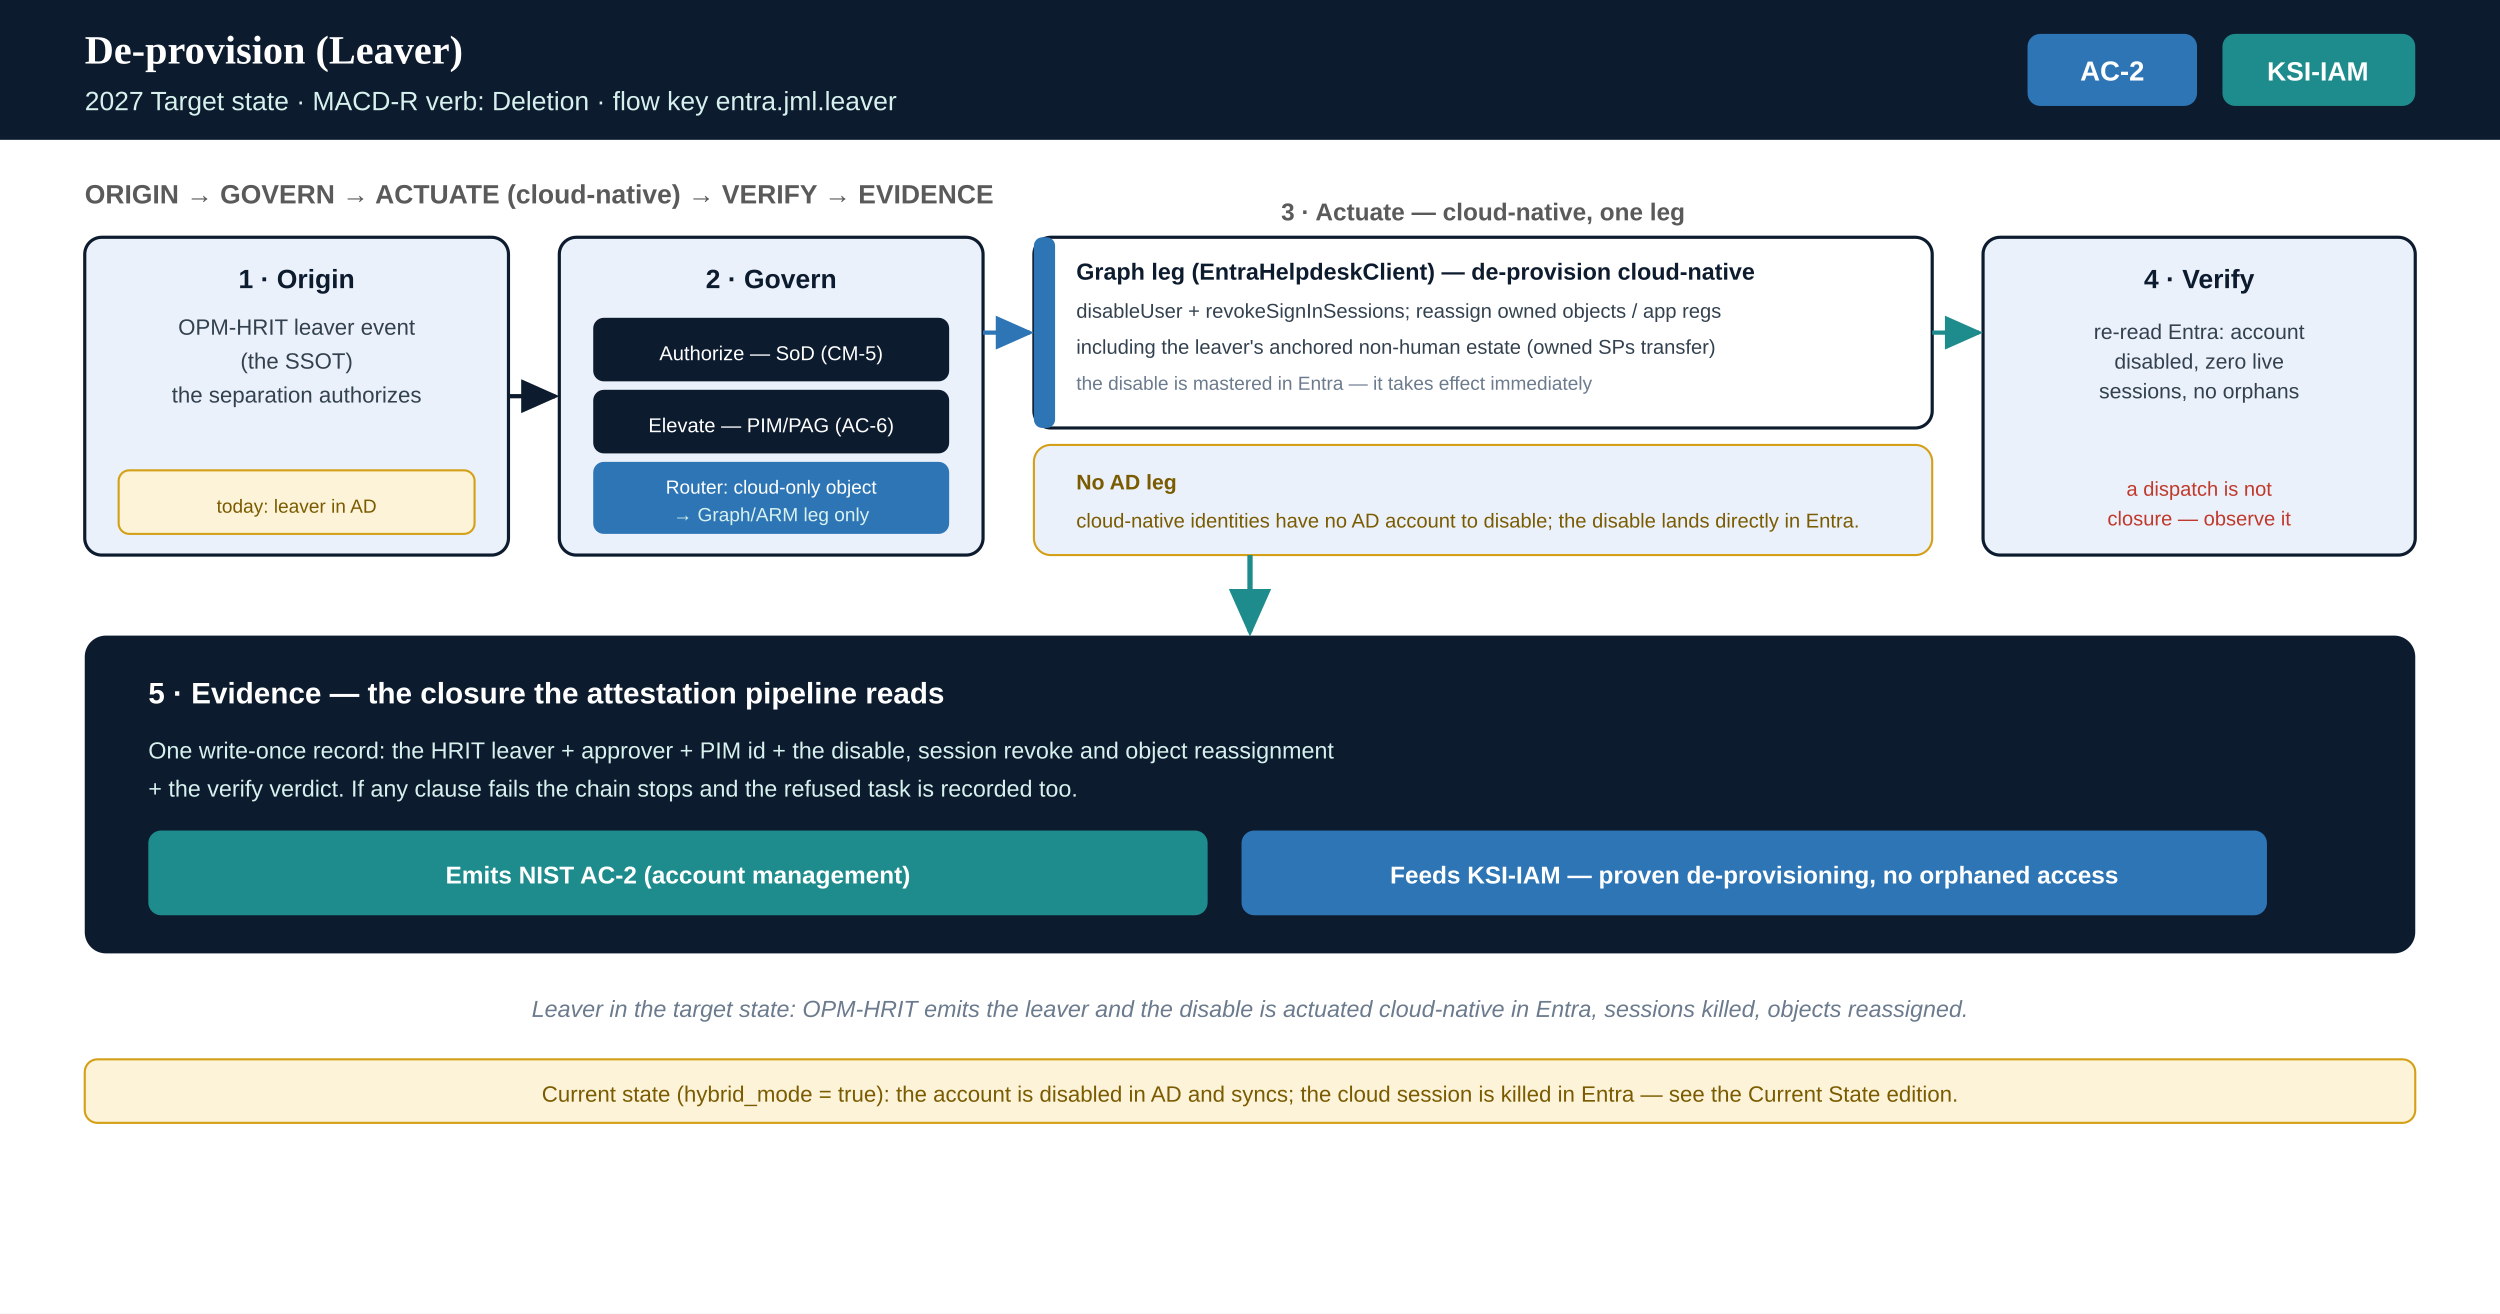
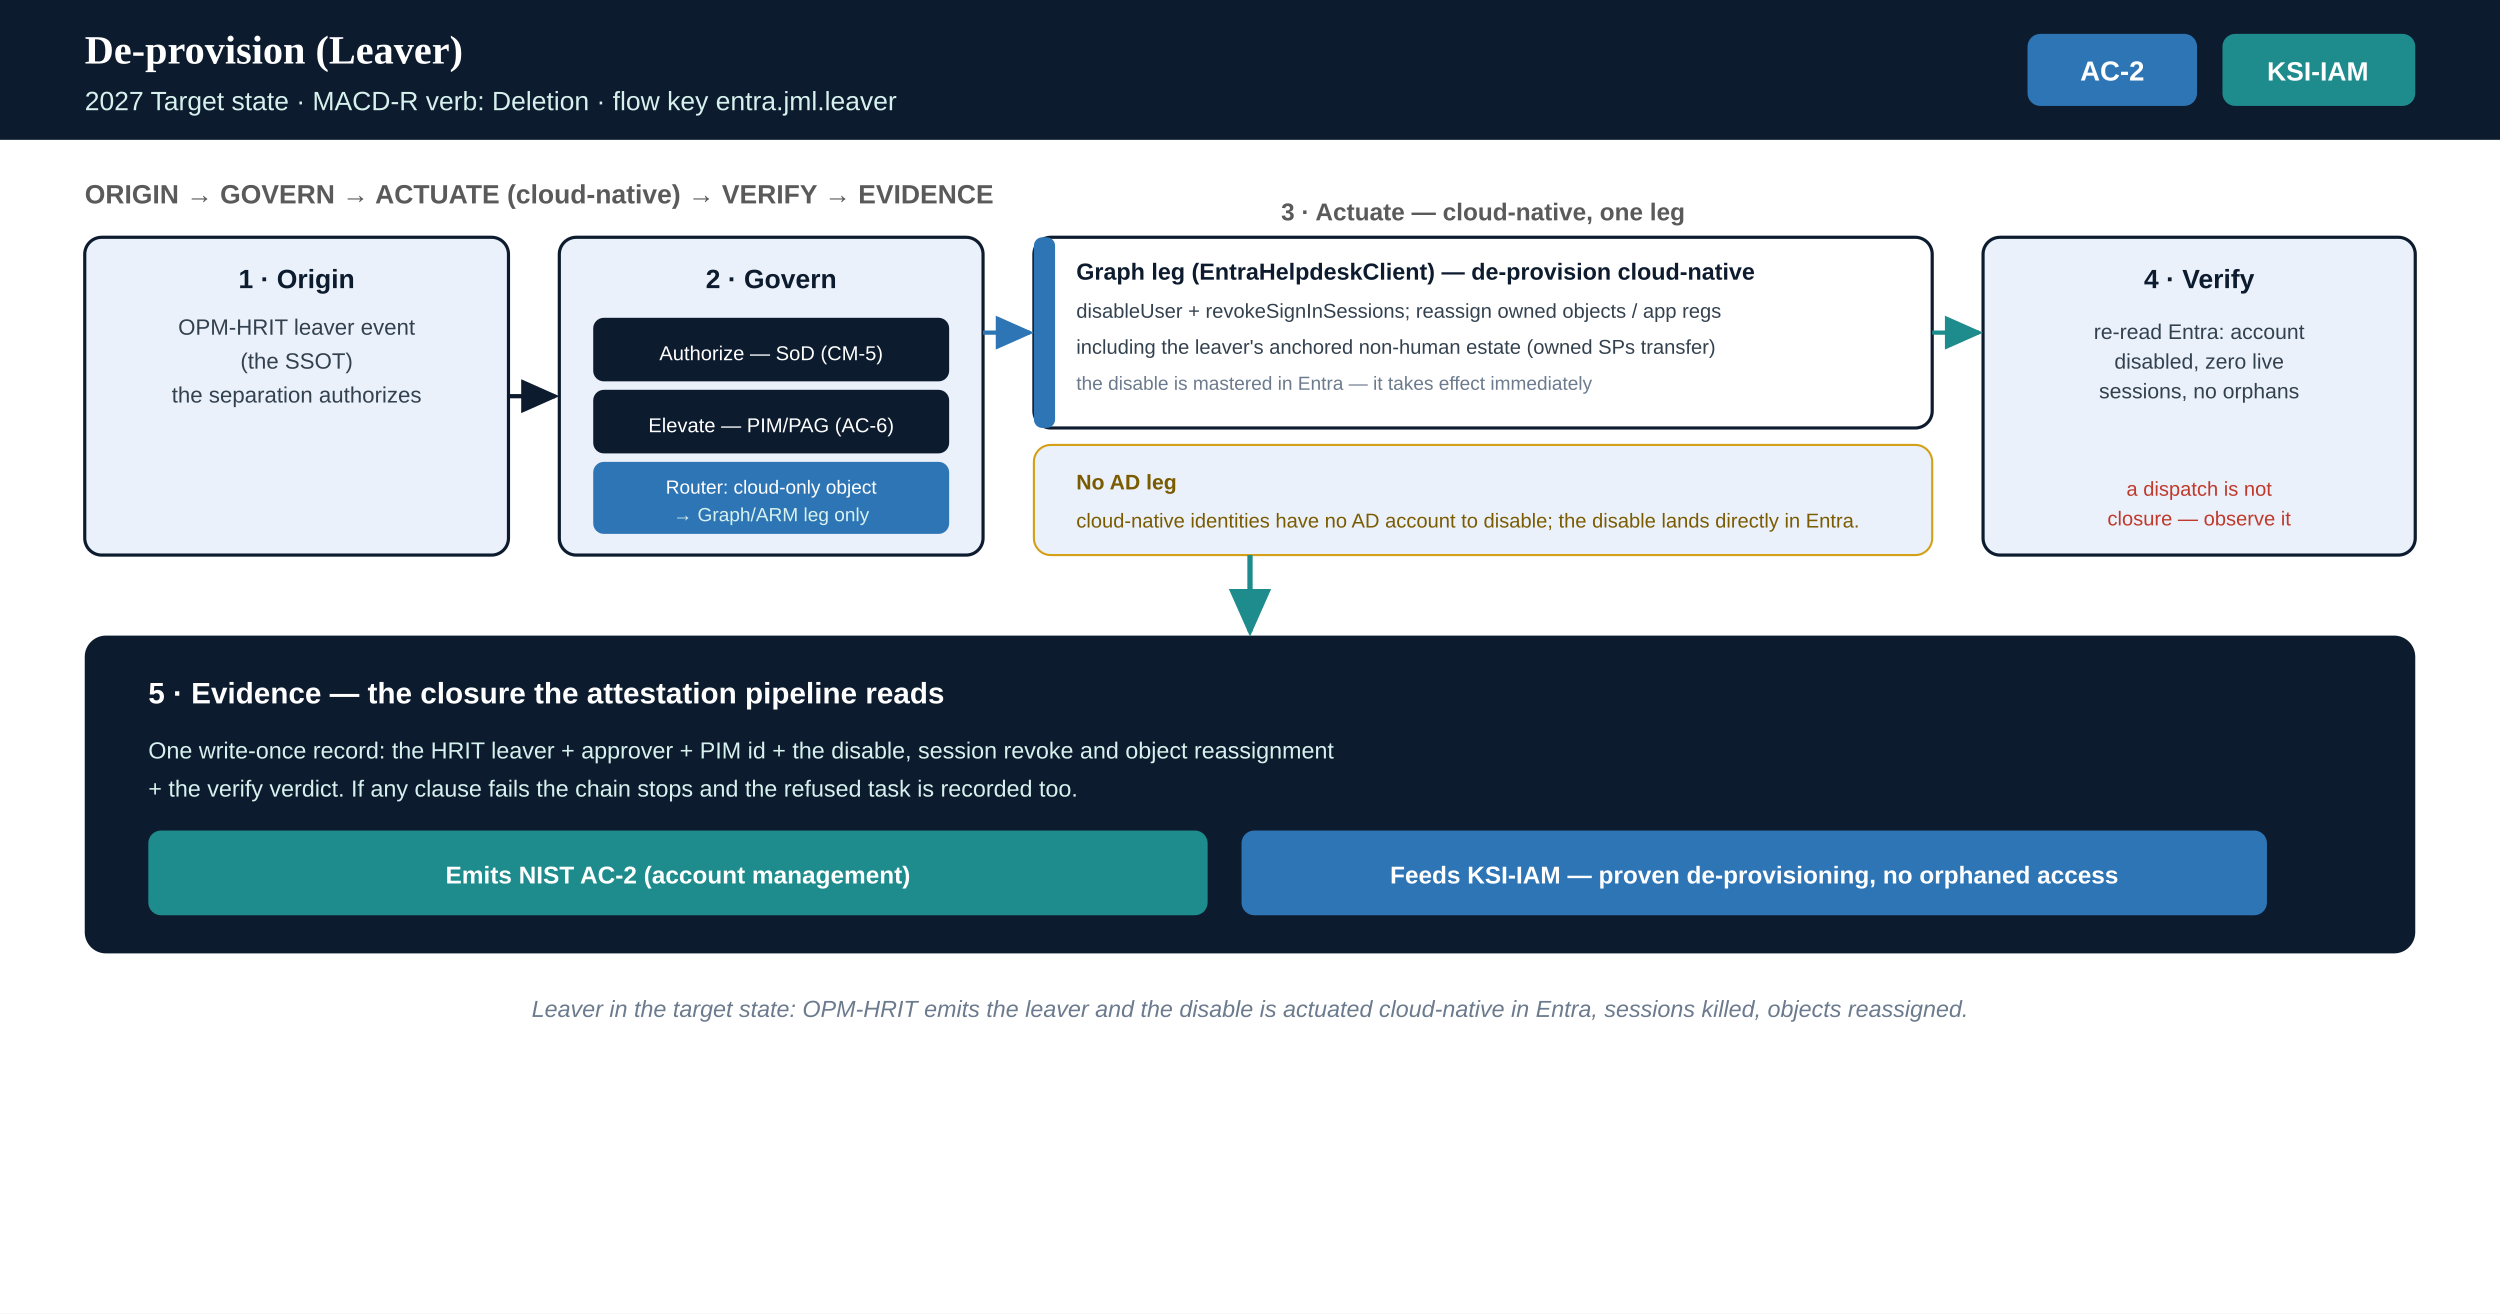
<svg xmlns="http://www.w3.org/2000/svg" viewBox="0 0 1180 620" font-family="Arial, 'Helvetica Neue', Helvetica, sans-serif">
  <rect width="1180" height="620" fill="#FFFFFF" />
  <defs>
    <marker id="a-navy" markerWidth="9" markerHeight="8" refX="8" refY="4" orient="auto">
      <polygon points="0 0, 9 4, 0 8" fill="#0D1B2E" />
    </marker>
    <marker id="a-teal" markerWidth="9" markerHeight="8" refX="8" refY="4" orient="auto">
      <polygon points="0 0, 9 4, 0 8" fill="#1E8C8C" />
    </marker>
    <marker id="a-blue" markerWidth="9" markerHeight="8" refX="8" refY="4" orient="auto">
      <polygon points="0 0, 9 4, 0 8" fill="#2E75B6" />
    </marker>
  </defs>
  <rect x="0" y="0" width="1180" height="66" fill="#0D1B2E" />
  <text x="40" y="30" font-family="Georgia, 'Times New Roman', serif" font-size="19" font-weight="bold" fill="#FFFFFF">De-provision (Leaver)</text>
  <text x="40" y="52" font-size="12.5" fill="#D7F2EE">2027 Target state · MACD-R verb: Deletion · flow key entra.jml.leaver</text>
  <rect x="957" y="16" width="80" height="34" rx="6" fill="#2E75B6" />
  <text x="997" y="38" text-anchor="middle" font-size="13" font-weight="bold" fill="#FFFFFF">AC-2</text>
  <rect x="1049" y="16" width="91" height="34" rx="6" fill="#1E8C8C" />
  <text x="1094" y="38" text-anchor="middle" font-size="12.5" font-weight="bold" fill="#FFFFFF">KSI-IAM</text>
  <text x="40" y="96" font-size="12.5" font-weight="bold" fill="#5A5A5A">ORIGIN → GOVERN → ACTUATE (cloud-native) → VERIFY → EVIDENCE</text>
  <rect x="40" y="112" width="200" height="150" rx="8" fill="#EAF1FB" stroke="#0D1B2E" stroke-width="1.5" />
  <text x="140" y="136" text-anchor="middle" font-size="12.5" font-weight="bold" fill="#0D1B2E">1 · Origin</text>
  <text x="140" y="158" text-anchor="middle" font-size="10.5" font-weight="normal" fill="#33414F">OPM-HRIT leaver event</text>
  <text x="140" y="174" text-anchor="middle" font-size="10.5" font-weight="normal" fill="#33414F">(the SSOT)</text>
  <text x="140" y="190" text-anchor="middle" font-size="10.5" font-weight="normal" fill="#33414F">the separation authorizes</text>
-   <rect x="56" y="222" width="168" height="30" rx="5" fill="#FCF3D9" stroke="#D4A017" stroke-width="1" />
-   <text x="140" y="242" text-anchor="middle" font-size="9" fill="#7A5B00">today: leaver in AD</text>
  <rect x="264" y="112" width="200" height="150" rx="8" fill="#EAF1FB" stroke="#0D1B2E" stroke-width="1.5" />
  <text x="364" y="136" text-anchor="middle" font-size="12.5" font-weight="bold" fill="#0D1B2E">2 · Govern</text>
  <rect x="280" y="150" width="168" height="30" rx="5" fill="#0D1B2E" />
  <text x="364" y="170" text-anchor="middle" font-size="9.5" fill="#FFFFFF">Authorize — SoD (CM-5)</text>
  <rect x="280" y="184" width="168" height="30" rx="5" fill="#0D1B2E" />
  <text x="364" y="204" text-anchor="middle" font-size="9.5" fill="#FFFFFF">Elevate — PIM/PAG (AC-6)</text>
  <rect x="280" y="218" width="168" height="34" rx="5" fill="#2E75B6" />
  <text x="364" y="233" text-anchor="middle" font-size="9" fill="#FFFFFF">Router: cloud-only object</text>
  <text x="364" y="246" text-anchor="middle" font-size="9" fill="#D7F2EE">→ Graph/ARM leg only</text>
  <text x="700" y="104" text-anchor="middle" font-size="11.5" font-weight="bold" fill="#5A5A5A">3 · Actuate — cloud-native, one leg</text>
  <rect x="488" y="112" width="424" height="90" rx="8" fill="#FFFFFF" stroke="#0D1B2E" stroke-width="1.5" />
  <rect x="488" y="112" width="10" height="90" rx="4" fill="#2E75B6" />
  <text x="508" y="132" font-size="11" font-weight="bold" fill="#0D1B2E">Graph leg (EntraHelpdeskClient) — de-provision cloud-native</text>
  <text x="508" y="150" font-size="9.5" fill="#33414F">disableUser + revokeSignInSessions; reassign owned objects / app regs</text>
  <text x="508" y="167" font-size="9.5" fill="#33414F">including the leaver's anchored non-human estate (owned SPs transfer)</text>
  <text x="508" y="184" font-size="9" fill="#6B7A8D">the disable is mastered in Entra — it takes effect immediately</text>
  <rect x="488" y="210" width="424" height="52" rx="8" fill="#EAF1FB" stroke="#D4A017" stroke-width="1" />
  <text x="508" y="231" font-size="10" font-weight="bold" fill="#7A5B00">No AD leg</text>
  <text x="508" y="249" font-size="9.5" fill="#7A5B00">cloud-native identities have no AD account to disable; the disable lands directly in Entra.</text>
  <rect x="936" y="112" width="204" height="150" rx="8" fill="#EAF1FB" stroke="#0D1B2E" stroke-width="1.5" />
  <text x="1038" y="136" text-anchor="middle" font-size="12.5" font-weight="bold" fill="#0D1B2E">4 · Verify</text>
  <text x="1038" y="160" text-anchor="middle" font-size="10" font-weight="normal" fill="#33414F">re-read Entra: account</text>
  <text x="1038" y="174" text-anchor="middle" font-size="10" font-weight="normal" fill="#33414F">disabled, zero live</text>
  <text x="1038" y="188" text-anchor="middle" font-size="10" font-weight="normal" fill="#33414F">sessions, no orphans</text>
  <text x="1038" y="234" text-anchor="middle" font-size="9.5" fill="#C0392B">a dispatch is not</text>
  <text x="1038" y="248" text-anchor="middle" font-size="9.5" fill="#C0392B">closure — observe it</text>
  <rect x="40" y="300" width="1100" height="150" rx="10" fill="#0D1B2E" />
  <text x="70" y="332" font-size="14" font-weight="bold" fill="#FFFFFF">5 · Evidence — the closure the attestation pipeline reads</text>
  <text x="70" y="358" font-size="11" fill="#D7F2EE">One write-once record: the HRIT leaver + approver + PIM id + the disable, session revoke and object reassignment</text>
  <text x="70" y="376" font-size="11" fill="#D7F2EE">+ the verify verdict. If any clause fails the chain stops and the refused task is recorded too.</text>
  <rect x="70" y="392" width="500" height="40" rx="6" fill="#1E8C8C" />
  <text x="320" y="417" text-anchor="middle" font-size="11.5" font-weight="bold" fill="#FFFFFF">Emits NIST AC-2 (account management)</text>
  <rect x="586" y="392" width="484" height="40" rx="6" fill="#2E75B6" />
  <text x="828" y="417" text-anchor="middle" font-size="11.5" font-weight="bold" fill="#FFFFFF">Feeds KSI-IAM — proven de-provisioning, no orphaned access</text>
  <line x1="240" y1="187" x2="262" y2="187" stroke="#0D1B2E" stroke-width="2" marker-end="url(#a-navy)" />
  <line x1="464" y1="157" x2="486" y2="157" stroke="#2E75B6" stroke-width="2" marker-end="url(#a-blue)" />
  <line x1="912" y1="157" x2="934" y2="157" stroke="#1E8C8C" stroke-width="2" marker-end="url(#a-teal)" />
  <line x1="590" y1="262" x2="590" y2="298" stroke="#1E8C8C" stroke-width="2.5" marker-end="url(#a-teal)" />
  <text x="590" y="480" text-anchor="middle" font-size="11" font-style="italic" fill="#6B7A8D">Leaver in the target state: OPM-HRIT emits the leaver and the disable is actuated cloud-native in Entra, sessions killed, objects reassigned.</text>
-   <rect x="40" y="500" width="1100" height="30" rx="6" fill="#FCF3D9" stroke="#D4A017" stroke-width="1" />
-   <text x="590" y="520" text-anchor="middle" font-size="10.5" fill="#7A5B00">Current state (hybrid_mode = true): the account is disabled in AD and syncs; the cloud session is killed in Entra — see the Current State edition.</text>
</svg>
